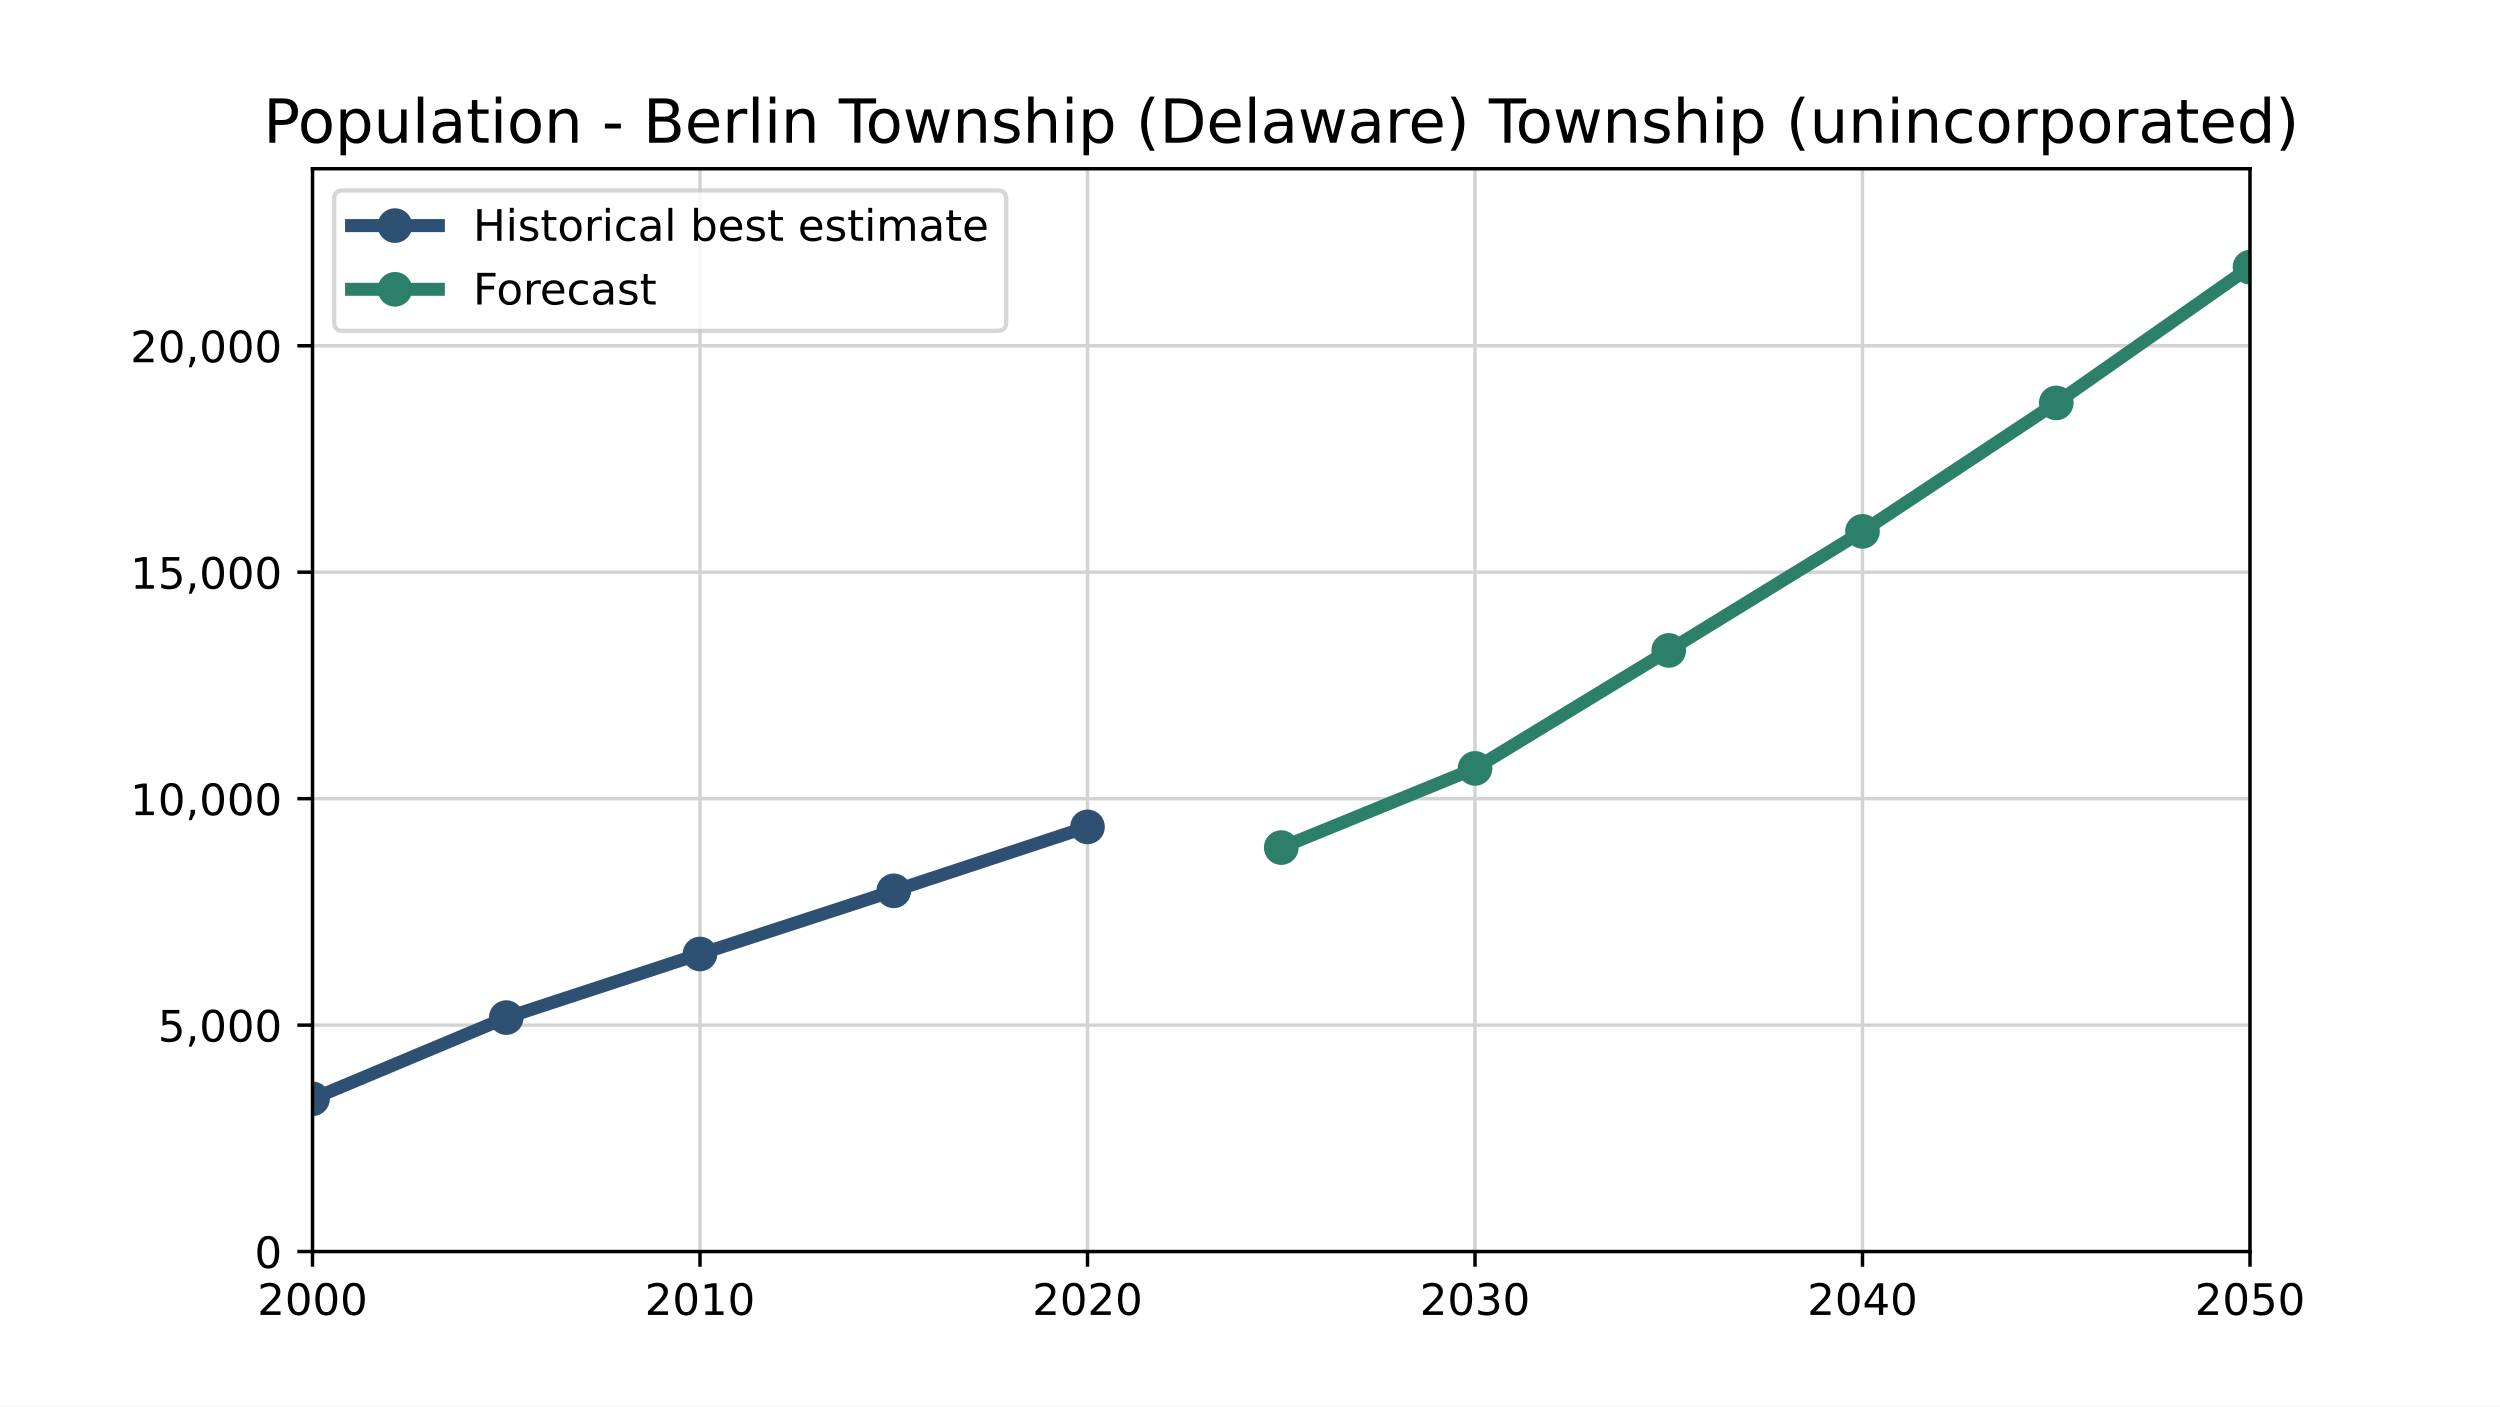
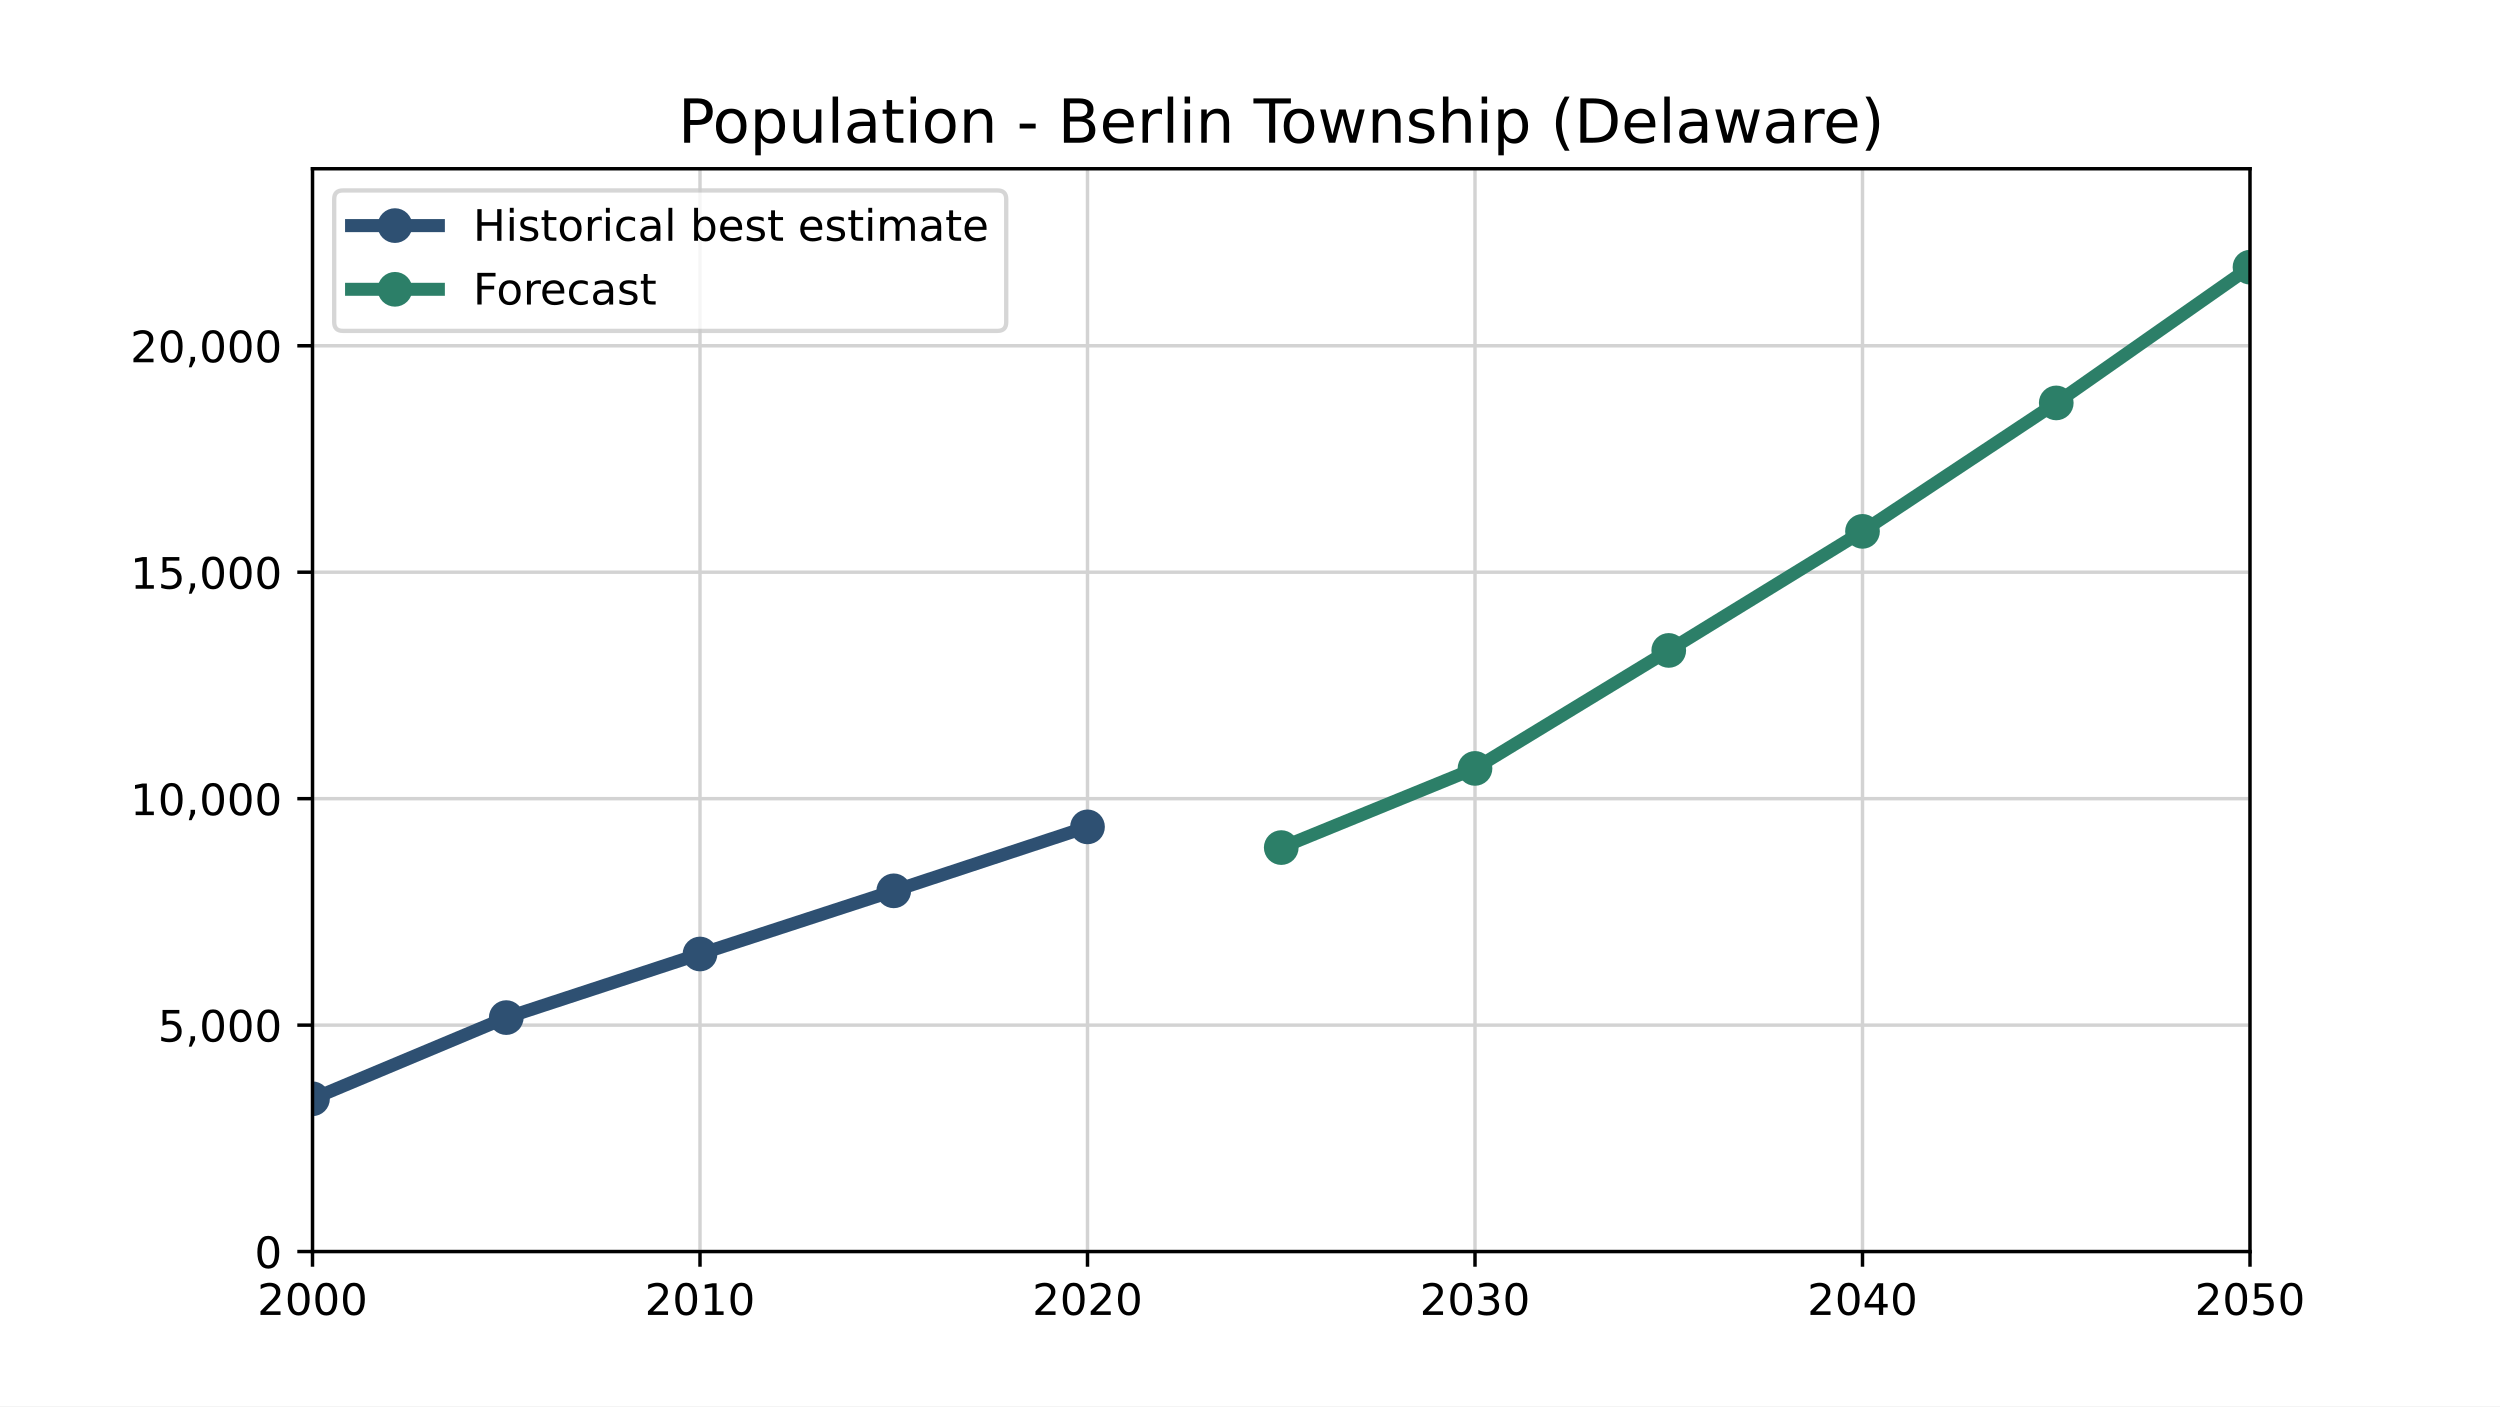
<svg xmlns="http://www.w3.org/2000/svg" xmlns:xlink="http://www.w3.org/1999/xlink" width="576pt" height="324pt" viewBox="0 0 576 324" version="1.1">
  <defs>
    <style type="text/css">*{stroke-linejoin: round; stroke-linecap: butt}</style>
  </defs>
  <g id="figure_1">
    <g id="patch_1">
      <path d="M 0 324  L 576 324  L 576 0  L 0 0  z " style="fill: #ffffff" />
    </g>
    <g id="axes_1">
      <g id="patch_2">
        <path d="M 72 288.36  L 518.4 288.36  L 518.4 38.88  L 72 38.88  z " style="fill: #ffffff" />
      </g>
      <g id="matplotlib.axis_1">
        <g id="xtick_1">
          <g id="line2d_1">
-             <path d="M 72 288.36  L 72 38.88  " clip-path="url(#pc21effa987)" style="fill: none; stroke: #d3d3d3; stroke-width: 0.8; stroke-linecap: square" />
+             <path d="M 72 288.36  L 72 38.88  " clip-path="url(#p7d9455409e)" style="fill: none; stroke: #d3d3d3; stroke-width: 0.8; stroke-linecap: square" />
          </g>
          <g id="line2d_2">
            <defs>
-               <path id="mc82b172890" d="M 0 0  L 0 3.5  " style="stroke: #000000; stroke-width: 0.8" />
+               <path id="m1e756d21d3" d="M 0 0  L 0 3.5  " style="stroke: #000000; stroke-width: 0.8" />
            </defs>
            <g>
-               <use xlink:href="#mc82b172890" x="72" y="288.36" style="stroke: #000000; stroke-width: 0.8" />
+               <use xlink:href="#m1e756d21d3" x="72" y="288.36" style="stroke: #000000; stroke-width: 0.8" />
            </g>
          </g>
          <g id="text_1">
            <g transform="translate(59.275 302.9584) scale(0.1 -0.1)">
              <defs>
                <path id="DejaVuSans-32" d="M 1228 531  L 3431 531  L 3431 0  L 469 0  L 469 531  Q 828 903 1448 1529  Q 2069 2156 2228 2338  Q 2531 2678 2651 2914  Q 2772 3150 2772 3378  Q 2772 3750 2511 3984  Q 2250 4219 1831 4219  Q 1534 4219 1204 4116  Q 875 4013 500 3803  L 500 4441  Q 881 4594 1212 4672  Q 1544 4750 1819 4750  Q 2544 4750 2975 4387  Q 3406 4025 3406 3419  Q 3406 3131 3298 2873  Q 3191 2616 2906 2266  Q 2828 2175 2409 1742  Q 1991 1309 1228 531  z " transform="scale(0.015625)" />
                <path id="DejaVuSans-30" d="M 2034 4250  Q 1547 4250 1301 3770  Q 1056 3291 1056 2328  Q 1056 1369 1301 889  Q 1547 409 2034 409  Q 2525 409 2770 889  Q 3016 1369 3016 2328  Q 3016 3291 2770 3770  Q 2525 4250 2034 4250  z M 2034 4750  Q 2819 4750 3233 4129  Q 3647 3509 3647 2328  Q 3647 1150 3233 529  Q 2819 -91 2034 -91  Q 1250 -91 836 529  Q 422 1150 422 2328  Q 422 3509 836 4129  Q 1250 4750 2034 4750  z " transform="scale(0.015625)" />
              </defs>
              <use xlink:href="#DejaVuSans-32" />
              <use xlink:href="#DejaVuSans-30" transform="translate(63.62305 0)" />
              <use xlink:href="#DejaVuSans-30" transform="translate(127.2461 0)" />
              <use xlink:href="#DejaVuSans-30" transform="translate(190.8691 0)" />
            </g>
          </g>
        </g>
        <g id="xtick_2">
          <g id="line2d_3">
-             <path d="M 161.28 288.36  L 161.28 38.88  " clip-path="url(#pc21effa987)" style="fill: none; stroke: #d3d3d3; stroke-width: 0.8; stroke-linecap: square" />
+             <path d="M 161.28 288.36  L 161.28 38.88  " clip-path="url(#p7d9455409e)" style="fill: none; stroke: #d3d3d3; stroke-width: 0.8; stroke-linecap: square" />
          </g>
          <g id="line2d_4">
            <g>
-               <use xlink:href="#mc82b172890" x="161.28" y="288.36" style="stroke: #000000; stroke-width: 0.8" />
+               <use xlink:href="#m1e756d21d3" x="161.28" y="288.36" style="stroke: #000000; stroke-width: 0.8" />
            </g>
          </g>
          <g id="text_2">
            <g transform="translate(148.555 302.9584) scale(0.1 -0.1)">
              <defs>
                <path id="DejaVuSans-31" d="M 794 531  L 1825 531  L 1825 4091  L 703 3866  L 703 4441  L 1819 4666  L 2450 4666  L 2450 531  L 3481 531  L 3481 0  L 794 0  L 794 531  z " transform="scale(0.015625)" />
              </defs>
              <use xlink:href="#DejaVuSans-32" />
              <use xlink:href="#DejaVuSans-30" transform="translate(63.62305 0)" />
              <use xlink:href="#DejaVuSans-31" transform="translate(127.2461 0)" />
              <use xlink:href="#DejaVuSans-30" transform="translate(190.8691 0)" />
            </g>
          </g>
        </g>
        <g id="xtick_3">
          <g id="line2d_5">
-             <path d="M 250.56 288.36  L 250.56 38.88  " clip-path="url(#pc21effa987)" style="fill: none; stroke: #d3d3d3; stroke-width: 0.8; stroke-linecap: square" />
+             <path d="M 250.56 288.36  L 250.56 38.88  " clip-path="url(#p7d9455409e)" style="fill: none; stroke: #d3d3d3; stroke-width: 0.8; stroke-linecap: square" />
          </g>
          <g id="line2d_6">
            <g>
-               <use xlink:href="#mc82b172890" x="250.56" y="288.36" style="stroke: #000000; stroke-width: 0.8" />
+               <use xlink:href="#m1e756d21d3" x="250.56" y="288.36" style="stroke: #000000; stroke-width: 0.8" />
            </g>
          </g>
          <g id="text_3">
            <g transform="translate(237.835 302.9584) scale(0.1 -0.1)">
              <use xlink:href="#DejaVuSans-32" />
              <use xlink:href="#DejaVuSans-30" transform="translate(63.62305 0)" />
              <use xlink:href="#DejaVuSans-32" transform="translate(127.2461 0)" />
              <use xlink:href="#DejaVuSans-30" transform="translate(190.8691 0)" />
            </g>
          </g>
        </g>
        <g id="xtick_4">
          <g id="line2d_7">
-             <path d="M 339.84 288.36  L 339.84 38.88  " clip-path="url(#pc21effa987)" style="fill: none; stroke: #d3d3d3; stroke-width: 0.8; stroke-linecap: square" />
+             <path d="M 339.84 288.36  L 339.84 38.88  " clip-path="url(#p7d9455409e)" style="fill: none; stroke: #d3d3d3; stroke-width: 0.8; stroke-linecap: square" />
          </g>
          <g id="line2d_8">
            <g>
-               <use xlink:href="#mc82b172890" x="339.84" y="288.36" style="stroke: #000000; stroke-width: 0.8" />
+               <use xlink:href="#m1e756d21d3" x="339.84" y="288.36" style="stroke: #000000; stroke-width: 0.8" />
            </g>
          </g>
          <g id="text_4">
            <g transform="translate(327.115 302.9584) scale(0.1 -0.1)">
              <defs>
                <path id="DejaVuSans-33" d="M 2597 2516  Q 3050 2419 3304 2112  Q 3559 1806 3559 1356  Q 3559 666 3084 287  Q 2609 -91 1734 -91  Q 1441 -91 1130 -33  Q 819 25 488 141  L 488 750  Q 750 597 1062 519  Q 1375 441 1716 441  Q 2309 441 2620 675  Q 2931 909 2931 1356  Q 2931 1769 2642 2001  Q 2353 2234 1838 2234  L 1294 2234  L 1294 2753  L 1863 2753  Q 2328 2753 2575 2939  Q 2822 3125 2822 3475  Q 2822 3834 2567 4026  Q 2313 4219 1838 4219  Q 1578 4219 1281 4162  Q 984 4106 628 3988  L 628 4550  Q 988 4650 1302 4700  Q 1616 4750 1894 4750  Q 2613 4750 3031 4423  Q 3450 4097 3450 3541  Q 3450 3153 3228 2886  Q 3006 2619 2597 2516  z " transform="scale(0.015625)" />
              </defs>
              <use xlink:href="#DejaVuSans-32" />
              <use xlink:href="#DejaVuSans-30" transform="translate(63.62305 0)" />
              <use xlink:href="#DejaVuSans-33" transform="translate(127.2461 0)" />
              <use xlink:href="#DejaVuSans-30" transform="translate(190.8691 0)" />
            </g>
          </g>
        </g>
        <g id="xtick_5">
          <g id="line2d_9">
-             <path d="M 429.12 288.36  L 429.12 38.88  " clip-path="url(#pc21effa987)" style="fill: none; stroke: #d3d3d3; stroke-width: 0.8; stroke-linecap: square" />
+             <path d="M 429.12 288.36  L 429.12 38.88  " clip-path="url(#p7d9455409e)" style="fill: none; stroke: #d3d3d3; stroke-width: 0.8; stroke-linecap: square" />
          </g>
          <g id="line2d_10">
            <g>
-               <use xlink:href="#mc82b172890" x="429.12" y="288.36" style="stroke: #000000; stroke-width: 0.8" />
+               <use xlink:href="#m1e756d21d3" x="429.12" y="288.36" style="stroke: #000000; stroke-width: 0.8" />
            </g>
          </g>
          <g id="text_5">
            <g transform="translate(416.395 302.9584) scale(0.1 -0.1)">
              <defs>
                <path id="DejaVuSans-34" d="M 2419 4116  L 825 1625  L 2419 1625  L 2419 4116  z M 2253 4666  L 3047 4666  L 3047 1625  L 3713 1625  L 3713 1100  L 3047 1100  L 3047 0  L 2419 0  L 2419 1100  L 313 1100  L 313 1709  L 2253 4666  z " transform="scale(0.015625)" />
              </defs>
              <use xlink:href="#DejaVuSans-32" />
              <use xlink:href="#DejaVuSans-30" transform="translate(63.62305 0)" />
              <use xlink:href="#DejaVuSans-34" transform="translate(127.2461 0)" />
              <use xlink:href="#DejaVuSans-30" transform="translate(190.8691 0)" />
            </g>
          </g>
        </g>
        <g id="xtick_6">
          <g id="line2d_11">
-             <path d="M 518.4 288.36  L 518.4 38.88  " clip-path="url(#pc21effa987)" style="fill: none; stroke: #d3d3d3; stroke-width: 0.8; stroke-linecap: square" />
+             <path d="M 518.4 288.36  L 518.4 38.88  " clip-path="url(#p7d9455409e)" style="fill: none; stroke: #d3d3d3; stroke-width: 0.8; stroke-linecap: square" />
          </g>
          <g id="line2d_12">
            <g>
-               <use xlink:href="#mc82b172890" x="518.4" y="288.36" style="stroke: #000000; stroke-width: 0.8" />
+               <use xlink:href="#m1e756d21d3" x="518.4" y="288.36" style="stroke: #000000; stroke-width: 0.8" />
            </g>
          </g>
          <g id="text_6">
            <g transform="translate(505.675 302.9584) scale(0.1 -0.1)">
              <defs>
                <path id="DejaVuSans-35" d="M 691 4666  L 3169 4666  L 3169 4134  L 1269 4134  L 1269 2991  Q 1406 3038 1543 3061  Q 1681 3084 1819 3084  Q 2600 3084 3056 2656  Q 3513 2228 3513 1497  Q 3513 744 3044 326  Q 2575 -91 1722 -91  Q 1428 -91 1123 -41  Q 819 9 494 109  L 494 744  Q 775 591 1075 516  Q 1375 441 1709 441  Q 2250 441 2565 725  Q 2881 1009 2881 1497  Q 2881 1984 2565 2268  Q 2250 2553 1709 2553  Q 1456 2553 1204 2497  Q 953 2441 691 2322  L 691 4666  z " transform="scale(0.015625)" />
              </defs>
              <use xlink:href="#DejaVuSans-32" />
              <use xlink:href="#DejaVuSans-30" transform="translate(63.62305 0)" />
              <use xlink:href="#DejaVuSans-35" transform="translate(127.2461 0)" />
              <use xlink:href="#DejaVuSans-30" transform="translate(190.8691 0)" />
            </g>
          </g>
        </g>
      </g>
      <g id="matplotlib.axis_2">
        <g id="ytick_1">
          <g id="line2d_13">
-             <path d="M 72 288.36  L 518.4 288.36  " clip-path="url(#pc21effa987)" style="fill: none; stroke: #d3d3d3; stroke-width: 0.8; stroke-linecap: square" />
+             <path d="M 72 288.36  L 518.4 288.36  " clip-path="url(#p7d9455409e)" style="fill: none; stroke: #d3d3d3; stroke-width: 0.8; stroke-linecap: square" />
          </g>
          <g id="line2d_14">
            <defs>
-               <path id="mbab59bce22" d="M 0 0  L -3.5 0  " style="stroke: #000000; stroke-width: 0.8" />
+               <path id="m036970ffda" d="M 0 0  L -3.5 0  " style="stroke: #000000; stroke-width: 0.8" />
            </defs>
            <g>
-               <use xlink:href="#mbab59bce22" x="72" y="288.36" style="stroke: #000000; stroke-width: 0.8" />
+               <use xlink:href="#m036970ffda" x="72" y="288.36" style="stroke: #000000; stroke-width: 0.8" />
            </g>
          </g>
          <g id="text_7">
            <g transform="translate(58.6375 292.1592) scale(0.1 -0.1)">
              <use xlink:href="#DejaVuSans-30" />
            </g>
          </g>
        </g>
        <g id="ytick_2">
          <g id="line2d_15">
-             <path d="M 72 236.186  L 518.4 236.186  " clip-path="url(#pc21effa987)" style="fill: none; stroke: #d3d3d3; stroke-width: 0.8; stroke-linecap: square" />
+             <path d="M 72 236.186  L 518.4 236.186  " clip-path="url(#p7d9455409e)" style="fill: none; stroke: #d3d3d3; stroke-width: 0.8; stroke-linecap: square" />
          </g>
          <g id="line2d_16">
            <g>
-               <use xlink:href="#mbab59bce22" x="72" y="236.186" style="stroke: #000000; stroke-width: 0.8" />
+               <use xlink:href="#m036970ffda" x="72" y="236.186" style="stroke: #000000; stroke-width: 0.8" />
            </g>
          </g>
          <g id="text_8">
            <g transform="translate(36.37188 239.9853) scale(0.1 -0.1)">
              <defs>
                <path id="DejaVuSans-2c" d="M 750 794  L 1409 794  L 1409 256  L 897 -744  L 494 -744  L 750 256  L 750 794  z " transform="scale(0.015625)" />
              </defs>
              <use xlink:href="#DejaVuSans-35" />
              <use xlink:href="#DejaVuSans-2c" transform="translate(63.62305 0)" />
              <use xlink:href="#DejaVuSans-30" transform="translate(95.41016 0)" />
              <use xlink:href="#DejaVuSans-30" transform="translate(159.0332 0)" />
              <use xlink:href="#DejaVuSans-30" transform="translate(222.6562 0)" />
            </g>
          </g>
        </g>
        <g id="ytick_3">
          <g id="line2d_17">
-             <path d="M 72 184.012  L 518.4 184.012  " clip-path="url(#pc21effa987)" style="fill: none; stroke: #d3d3d3; stroke-width: 0.8; stroke-linecap: square" />
+             <path d="M 72 184.012  L 518.4 184.012  " clip-path="url(#p7d9455409e)" style="fill: none; stroke: #d3d3d3; stroke-width: 0.8; stroke-linecap: square" />
          </g>
          <g id="line2d_18">
            <g>
-               <use xlink:href="#mbab59bce22" x="72" y="184.012" style="stroke: #000000; stroke-width: 0.8" />
+               <use xlink:href="#m036970ffda" x="72" y="184.012" style="stroke: #000000; stroke-width: 0.8" />
            </g>
          </g>
          <g id="text_9">
            <g transform="translate(30.00937 187.8114) scale(0.1 -0.1)">
              <use xlink:href="#DejaVuSans-31" />
              <use xlink:href="#DejaVuSans-30" transform="translate(63.62305 0)" />
              <use xlink:href="#DejaVuSans-2c" transform="translate(127.2461 0)" />
              <use xlink:href="#DejaVuSans-30" transform="translate(159.0332 0)" />
              <use xlink:href="#DejaVuSans-30" transform="translate(222.6562 0)" />
              <use xlink:href="#DejaVuSans-30" transform="translate(286.2793 0)" />
            </g>
          </g>
        </g>
        <g id="ytick_4">
          <g id="line2d_19">
-             <path d="M 72 131.838  L 518.4 131.838  " clip-path="url(#pc21effa987)" style="fill: none; stroke: #d3d3d3; stroke-width: 0.8; stroke-linecap: square" />
+             <path d="M 72 131.838  L 518.4 131.838  " clip-path="url(#p7d9455409e)" style="fill: none; stroke: #d3d3d3; stroke-width: 0.8; stroke-linecap: square" />
          </g>
          <g id="line2d_20">
            <g>
-               <use xlink:href="#mbab59bce22" x="72" y="131.838" style="stroke: #000000; stroke-width: 0.8" />
+               <use xlink:href="#m036970ffda" x="72" y="131.838" style="stroke: #000000; stroke-width: 0.8" />
            </g>
          </g>
          <g id="text_10">
            <g transform="translate(30.00937 135.6375) scale(0.1 -0.1)">
              <use xlink:href="#DejaVuSans-31" />
              <use xlink:href="#DejaVuSans-35" transform="translate(63.62305 0)" />
              <use xlink:href="#DejaVuSans-2c" transform="translate(127.2461 0)" />
              <use xlink:href="#DejaVuSans-30" transform="translate(159.0332 0)" />
              <use xlink:href="#DejaVuSans-30" transform="translate(222.6562 0)" />
              <use xlink:href="#DejaVuSans-30" transform="translate(286.2793 0)" />
            </g>
          </g>
        </g>
        <g id="ytick_5">
          <g id="line2d_21">
-             <path d="M 72 79.664  L 518.4 79.664  " clip-path="url(#pc21effa987)" style="fill: none; stroke: #d3d3d3; stroke-width: 0.8; stroke-linecap: square" />
+             <path d="M 72 79.664  L 518.4 79.664  " clip-path="url(#p7d9455409e)" style="fill: none; stroke: #d3d3d3; stroke-width: 0.8; stroke-linecap: square" />
          </g>
          <g id="line2d_22">
            <g>
-               <use xlink:href="#mbab59bce22" x="72" y="79.664" style="stroke: #000000; stroke-width: 0.8" />
+               <use xlink:href="#m036970ffda" x="72" y="79.664" style="stroke: #000000; stroke-width: 0.8" />
            </g>
          </g>
          <g id="text_11">
            <g transform="translate(30.00937 83.46357) scale(0.1 -0.1)">
              <use xlink:href="#DejaVuSans-32" />
              <use xlink:href="#DejaVuSans-30" transform="translate(63.62305 0)" />
              <use xlink:href="#DejaVuSans-2c" transform="translate(127.2461 0)" />
              <use xlink:href="#DejaVuSans-30" transform="translate(159.0332 0)" />
              <use xlink:href="#DejaVuSans-30" transform="translate(222.6562 0)" />
              <use xlink:href="#DejaVuSans-30" transform="translate(286.2793 0)" />
            </g>
          </g>
        </g>
      </g>
      <g id="line2d_23">
-         <path d="M 72 253.163  L 116.64 234.454  L 161.28 219.803  L 205.92 205.247  L 250.56 190.513  " clip-path="url(#pc21effa987)" style="fill: none; stroke: #2e5072; stroke-width: 3; stroke-linecap: square" />
+         <path d="M 72 253.163  L 116.64 234.454  L 161.28 219.803  L 205.92 205.247  L 250.56 190.513  " clip-path="url(#p7d9455409e)" style="fill: none; stroke: #2e5072; stroke-width: 3; stroke-linecap: square" />
        <defs>
-           <path id="md59adbe63a" d="M 0 3.5  C 0.928 3.5 1.819 3.131 2.475 2.475  C 3.131 1.819 3.5 0.928 3.5 0  C 3.5 -0.928 3.131 -1.819 2.475 -2.475  C 1.819 -3.131 0.928 -3.5 0 -3.5  C -0.928 -3.5 -1.819 -3.131 -2.475 -2.475  C -3.131 -1.819 -3.5 -0.928 -3.5 0  C -3.5 0.928 -3.131 1.819 -2.475 2.475  C -1.819 3.131 -0.928 3.5 0 3.5  z " style="stroke: #2e5072" />
+           <path id="m4f844ebad9" d="M 0 3.5  C 0.928 3.5 1.819 3.131 2.475 2.475  C 3.131 1.819 3.5 0.928 3.5 0  C 3.5 -0.928 3.131 -1.819 2.475 -2.475  C 1.819 -3.131 0.928 -3.5 0 -3.5  C -0.928 -3.5 -1.819 -3.131 -2.475 -2.475  C -3.131 -1.819 -3.5 -0.928 -3.5 0  C -3.5 0.928 -3.131 1.819 -2.475 2.475  C -1.819 3.131 -0.928 3.5 0 3.5  z " style="stroke: #2e5072" />
        </defs>
-         <g clip-path="url(#pc21effa987)">
-           <use xlink:href="#md59adbe63a" x="72" y="253.163" style="fill: #2e5072; stroke: #2e5072" />
-           <use xlink:href="#md59adbe63a" x="116.64" y="234.454" style="fill: #2e5072; stroke: #2e5072" />
-           <use xlink:href="#md59adbe63a" x="161.28" y="219.803" style="fill: #2e5072; stroke: #2e5072" />
-           <use xlink:href="#md59adbe63a" x="205.92" y="205.247" style="fill: #2e5072; stroke: #2e5072" />
-           <use xlink:href="#md59adbe63a" x="250.56" y="190.513" style="fill: #2e5072; stroke: #2e5072" />
+         <g clip-path="url(#p7d9455409e)">
+           <use xlink:href="#m4f844ebad9" x="72" y="253.163" style="fill: #2e5072; stroke: #2e5072" />
+           <use xlink:href="#m4f844ebad9" x="116.64" y="234.454" style="fill: #2e5072; stroke: #2e5072" />
+           <use xlink:href="#m4f844ebad9" x="161.28" y="219.803" style="fill: #2e5072; stroke: #2e5072" />
+           <use xlink:href="#m4f844ebad9" x="205.92" y="205.247" style="fill: #2e5072; stroke: #2e5072" />
+           <use xlink:href="#m4f844ebad9" x="250.56" y="190.513" style="fill: #2e5072; stroke: #2e5072" />
        </g>
      </g>
      <g id="line2d_24">
-         <path d="M 295.2 195.282  L 339.84 177.042  L 384.48 149.859  L 429.12 122.426  L 473.76 92.833  L 518.4 61.56  " clip-path="url(#pc21effa987)" style="fill: none; stroke: #2c7f68; stroke-width: 3; stroke-linecap: square" />
+         <path d="M 295.2 195.282  L 339.84 177.042  L 384.48 149.859  L 429.12 122.426  L 473.76 92.833  L 518.4 61.56  " clip-path="url(#p7d9455409e)" style="fill: none; stroke: #2c7f68; stroke-width: 3; stroke-linecap: square" />
        <defs>
-           <path id="m748dbec71f" d="M 0 3.5  C 0.928 3.5 1.819 3.131 2.475 2.475  C 3.131 1.819 3.5 0.928 3.5 0  C 3.5 -0.928 3.131 -1.819 2.475 -2.475  C 1.819 -3.131 0.928 -3.5 0 -3.5  C -0.928 -3.5 -1.819 -3.131 -2.475 -2.475  C -3.131 -1.819 -3.5 -0.928 -3.5 0  C -3.5 0.928 -3.131 1.819 -2.475 2.475  C -1.819 3.131 -0.928 3.5 0 3.5  z " style="stroke: #2c7f68" />
+           <path id="md34c6a5af7" d="M 0 3.5  C 0.928 3.5 1.819 3.131 2.475 2.475  C 3.131 1.819 3.5 0.928 3.5 0  C 3.5 -0.928 3.131 -1.819 2.475 -2.475  C 1.819 -3.131 0.928 -3.5 0 -3.5  C -0.928 -3.5 -1.819 -3.131 -2.475 -2.475  C -3.131 -1.819 -3.5 -0.928 -3.5 0  C -3.5 0.928 -3.131 1.819 -2.475 2.475  C -1.819 3.131 -0.928 3.5 0 3.5  z " style="stroke: #2c7f68" />
        </defs>
-         <g clip-path="url(#pc21effa987)">
-           <use xlink:href="#m748dbec71f" x="295.2" y="195.282" style="fill: #2c7f68; stroke: #2c7f68" />
-           <use xlink:href="#m748dbec71f" x="339.84" y="177.042" style="fill: #2c7f68; stroke: #2c7f68" />
-           <use xlink:href="#m748dbec71f" x="384.48" y="149.859" style="fill: #2c7f68; stroke: #2c7f68" />
-           <use xlink:href="#m748dbec71f" x="429.12" y="122.426" style="fill: #2c7f68; stroke: #2c7f68" />
-           <use xlink:href="#m748dbec71f" x="473.76" y="92.833" style="fill: #2c7f68; stroke: #2c7f68" />
-           <use xlink:href="#m748dbec71f" x="518.4" y="61.56" style="fill: #2c7f68; stroke: #2c7f68" />
+         <g clip-path="url(#p7d9455409e)">
+           <use xlink:href="#md34c6a5af7" x="295.2" y="195.282" style="fill: #2c7f68; stroke: #2c7f68" />
+           <use xlink:href="#md34c6a5af7" x="339.84" y="177.042" style="fill: #2c7f68; stroke: #2c7f68" />
+           <use xlink:href="#md34c6a5af7" x="384.48" y="149.859" style="fill: #2c7f68; stroke: #2c7f68" />
+           <use xlink:href="#md34c6a5af7" x="429.12" y="122.426" style="fill: #2c7f68; stroke: #2c7f68" />
+           <use xlink:href="#md34c6a5af7" x="473.76" y="92.833" style="fill: #2c7f68; stroke: #2c7f68" />
+           <use xlink:href="#md34c6a5af7" x="518.4" y="61.56" style="fill: #2c7f68; stroke: #2c7f68" />
        </g>
      </g>
      <g id="patch_3">
        <path d="M 72 288.36  L 72 38.88  " style="fill: none; stroke: #000000; stroke-width: 0.8; stroke-linejoin: miter; stroke-linecap: square" />
      </g>
      <g id="patch_4">
        <path d="M 518.4 288.36  L 518.4 38.88  " style="fill: none; stroke: #000000; stroke-width: 0.8; stroke-linejoin: miter; stroke-linecap: square" />
      </g>
      <g id="patch_5">
        <path d="M 72 288.36  L 518.4 288.36  " style="fill: none; stroke: #000000; stroke-width: 0.8; stroke-linejoin: miter; stroke-linecap: square" />
      </g>
      <g id="patch_6">
        <path d="M 72 38.88  L 518.4 38.88  " style="fill: none; stroke: #000000; stroke-width: 0.8; stroke-linejoin: miter; stroke-linecap: square" />
      </g>
      <g id="text_12">
-         <g transform="translate(60.68797 32.88) scale(0.14 -0.14)">
+         <g transform="translate(156.2533 32.88) scale(0.14 -0.14)">
          <defs>
            <path id="DejaVuSans-50" d="M 1259 4147  L 1259 2394  L 2053 2394  Q 2494 2394 2734 2622  Q 2975 2850 2975 3272  Q 2975 3691 2734 3919  Q 2494 4147 2053 4147  L 1259 4147  z M 628 4666  L 2053 4666  Q 2838 4666 3239 4311  Q 3641 3956 3641 3272  Q 3641 2581 3239 2228  Q 2838 1875 2053 1875  L 1259 1875  L 1259 0  L 628 0  L 628 4666  z " transform="scale(0.015625)" />
            <path id="DejaVuSans-6f" d="M 1959 3097  Q 1497 3097 1228 2736  Q 959 2375 959 1747  Q 959 1119 1226 758  Q 1494 397 1959 397  Q 2419 397 2687 759  Q 2956 1122 2956 1747  Q 2956 2369 2687 2733  Q 2419 3097 1959 3097  z M 1959 3584  Q 2709 3584 3137 3096  Q 3566 2609 3566 1747  Q 3566 888 3137 398  Q 2709 -91 1959 -91  Q 1206 -91 779 398  Q 353 888 353 1747  Q 353 2609 779 3096  Q 1206 3584 1959 3584  z " transform="scale(0.015625)" />
            <path id="DejaVuSans-70" d="M 1159 525  L 1159 -1331  L 581 -1331  L 581 3500  L 1159 3500  L 1159 2969  Q 1341 3281 1617 3432  Q 1894 3584 2278 3584  Q 2916 3584 3314 3078  Q 3713 2572 3713 1747  Q 3713 922 3314 415  Q 2916 -91 2278 -91  Q 1894 -91 1617 61  Q 1341 213 1159 525  z M 3116 1747  Q 3116 2381 2855 2742  Q 2594 3103 2138 3103  Q 1681 3103 1420 2742  Q 1159 2381 1159 1747  Q 1159 1113 1420 752  Q 1681 391 2138 391  Q 2594 391 2855 752  Q 3116 1113 3116 1747  z " transform="scale(0.015625)" />
            <path id="DejaVuSans-75" d="M 544 1381  L 544 3500  L 1119 3500  L 1119 1403  Q 1119 906 1312 657  Q 1506 409 1894 409  Q 2359 409 2629 706  Q 2900 1003 2900 1516  L 2900 3500  L 3475 3500  L 3475 0  L 2900 0  L 2900 538  Q 2691 219 2414 64  Q 2138 -91 1772 -91  Q 1169 -91 856 284  Q 544 659 544 1381  z M 1991 3584  L 1991 3584  z " transform="scale(0.015625)" />
            <path id="DejaVuSans-6c" d="M 603 4863  L 1178 4863  L 1178 0  L 603 0  L 603 4863  z " transform="scale(0.015625)" />
            <path id="DejaVuSans-61" d="M 2194 1759  Q 1497 1759 1228 1600  Q 959 1441 959 1056  Q 959 750 1161 570  Q 1363 391 1709 391  Q 2188 391 2477 730  Q 2766 1069 2766 1631  L 2766 1759  L 2194 1759  z M 3341 1997  L 3341 0  L 2766 0  L 2766 531  Q 2569 213 2275 61  Q 1981 -91 1556 -91  Q 1019 -91 701 211  Q 384 513 384 1019  Q 384 1609 779 1909  Q 1175 2209 1959 2209  L 2766 2209  L 2766 2266  Q 2766 2663 2505 2880  Q 2244 3097 1772 3097  Q 1472 3097 1187 3025  Q 903 2953 641 2809  L 641 3341  Q 956 3463 1253 3523  Q 1550 3584 1831 3584  Q 2591 3584 2966 3190  Q 3341 2797 3341 1997  z " transform="scale(0.015625)" />
            <path id="DejaVuSans-74" d="M 1172 4494  L 1172 3500  L 2356 3500  L 2356 3053  L 1172 3053  L 1172 1153  Q 1172 725 1289 603  Q 1406 481 1766 481  L 2356 481  L 2356 0  L 1766 0  Q 1100 0 847 248  Q 594 497 594 1153  L 594 3053  L 172 3053  L 172 3500  L 594 3500  L 594 4494  L 1172 4494  z " transform="scale(0.015625)" />
            <path id="DejaVuSans-69" d="M 603 3500  L 1178 3500  L 1178 0  L 603 0  L 603 3500  z M 603 4863  L 1178 4863  L 1178 4134  L 603 4134  L 603 4863  z " transform="scale(0.015625)" />
            <path id="DejaVuSans-6e" d="M 3513 2113  L 3513 0  L 2938 0  L 2938 2094  Q 2938 2591 2744 2837  Q 2550 3084 2163 3084  Q 1697 3084 1428 2787  Q 1159 2491 1159 1978  L 1159 0  L 581 0  L 581 3500  L 1159 3500  L 1159 2956  Q 1366 3272 1645 3428  Q 1925 3584 2291 3584  Q 2894 3584 3203 3211  Q 3513 2838 3513 2113  z " transform="scale(0.015625)" />
            <path id="DejaVuSans-20" transform="scale(0.015625)" />
            <path id="DejaVuSans-2d" d="M 313 2009  L 1997 2009  L 1997 1497  L 313 1497  L 313 2009  z " transform="scale(0.015625)" />
            <path id="DejaVuSans-42" d="M 1259 2228  L 1259 519  L 2272 519  Q 2781 519 3026 730  Q 3272 941 3272 1375  Q 3272 1813 3026 2020  Q 2781 2228 2272 2228  L 1259 2228  z M 1259 4147  L 1259 2741  L 2194 2741  Q 2656 2741 2882 2914  Q 3109 3088 3109 3444  Q 3109 3797 2882 3972  Q 2656 4147 2194 4147  L 1259 4147  z M 628 4666  L 2241 4666  Q 2963 4666 3353 4366  Q 3744 4066 3744 3513  Q 3744 3084 3544 2831  Q 3344 2578 2956 2516  Q 3422 2416 3680 2098  Q 3938 1781 3938 1306  Q 3938 681 3513 340  Q 3088 0 2303 0  L 628 0  L 628 4666  z " transform="scale(0.015625)" />
            <path id="DejaVuSans-65" d="M 3597 1894  L 3597 1613  L 953 1613  Q 991 1019 1311 708  Q 1631 397 2203 397  Q 2534 397 2845 478  Q 3156 559 3463 722  L 3463 178  Q 3153 47 2828 -22  Q 2503 -91 2169 -91  Q 1331 -91 842 396  Q 353 884 353 1716  Q 353 2575 817 3079  Q 1281 3584 2069 3584  Q 2775 3584 3186 3129  Q 3597 2675 3597 1894  z M 3022 2063  Q 3016 2534 2758 2815  Q 2500 3097 2075 3097  Q 1594 3097 1305 2825  Q 1016 2553 972 2059  L 3022 2063  z " transform="scale(0.015625)" />
            <path id="DejaVuSans-72" d="M 2631 2963  Q 2534 3019 2420 3045  Q 2306 3072 2169 3072  Q 1681 3072 1420 2755  Q 1159 2438 1159 1844  L 1159 0  L 581 0  L 581 3500  L 1159 3500  L 1159 2956  Q 1341 3275 1631 3429  Q 1922 3584 2338 3584  Q 2397 3584 2469 3576  Q 2541 3569 2628 3553  L 2631 2963  z " transform="scale(0.015625)" />
            <path id="DejaVuSans-54" d="M -19 4666  L 3928 4666  L 3928 4134  L 2272 4134  L 2272 0  L 1638 0  L 1638 4134  L -19 4134  L -19 4666  z " transform="scale(0.015625)" />
            <path id="DejaVuSans-77" d="M 269 3500  L 844 3500  L 1563 769  L 2278 3500  L 2956 3500  L 3675 769  L 4391 3500  L 4966 3500  L 4050 0  L 3372 0  L 2619 2869  L 1863 0  L 1184 0  L 269 3500  z " transform="scale(0.015625)" />
            <path id="DejaVuSans-73" d="M 2834 3397  L 2834 2853  Q 2591 2978 2328 3040  Q 2066 3103 1784 3103  Q 1356 3103 1142 2972  Q 928 2841 928 2578  Q 928 2378 1081 2264  Q 1234 2150 1697 2047  L 1894 2003  Q 2506 1872 2764 1633  Q 3022 1394 3022 966  Q 3022 478 2636 193  Q 2250 -91 1575 -91  Q 1294 -91 989 -36  Q 684 19 347 128  L 347 722  Q 666 556 975 473  Q 1284 391 1588 391  Q 1994 391 2212 530  Q 2431 669 2431 922  Q 2431 1156 2273 1281  Q 2116 1406 1581 1522  L 1381 1569  Q 847 1681 609 1914  Q 372 2147 372 2553  Q 372 3047 722 3315  Q 1072 3584 1716 3584  Q 2034 3584 2315 3537  Q 2597 3491 2834 3397  z " transform="scale(0.015625)" />
            <path id="DejaVuSans-68" d="M 3513 2113  L 3513 0  L 2938 0  L 2938 2094  Q 2938 2591 2744 2837  Q 2550 3084 2163 3084  Q 1697 3084 1428 2787  Q 1159 2491 1159 1978  L 1159 0  L 581 0  L 581 4863  L 1159 4863  L 1159 2956  Q 1366 3272 1645 3428  Q 1925 3584 2291 3584  Q 2894 3584 3203 3211  Q 3513 2838 3513 2113  z " transform="scale(0.015625)" />
            <path id="DejaVuSans-28" d="M 1984 4856  Q 1566 4138 1362 3434  Q 1159 2731 1159 2009  Q 1159 1288 1364 580  Q 1569 -128 1984 -844  L 1484 -844  Q 1016 -109 783 600  Q 550 1309 550 2009  Q 550 2706 781 3412  Q 1013 4119 1484 4856  L 1984 4856  z " transform="scale(0.015625)" />
            <path id="DejaVuSans-44" d="M 1259 4147  L 1259 519  L 2022 519  Q 2988 519 3436 956  Q 3884 1394 3884 2338  Q 3884 3275 3436 3711  Q 2988 4147 2022 4147  L 1259 4147  z M 628 4666  L 1925 4666  Q 3281 4666 3915 4102  Q 4550 3538 4550 2338  Q 4550 1131 3912 565  Q 3275 0 1925 0  L 628 0  L 628 4666  z " transform="scale(0.015625)" />
            <path id="DejaVuSans-29" d="M 513 4856  L 1013 4856  Q 1481 4119 1714 3412  Q 1947 2706 1947 2009  Q 1947 1309 1714 600  Q 1481 -109 1013 -844  L 513 -844  Q 928 -128 1133 580  Q 1338 1288 1338 2009  Q 1338 2731 1133 3434  Q 928 4138 513 4856  z " transform="scale(0.015625)" />
-             <path id="DejaVuSans-63" d="M 3122 3366  L 3122 2828  Q 2878 2963 2633 3030  Q 2388 3097 2138 3097  Q 1578 3097 1268 2742  Q 959 2388 959 1747  Q 959 1106 1268 751  Q 1578 397 2138 397  Q 2388 397 2633 464  Q 2878 531 3122 666  L 3122 134  Q 2881 22 2623 -34  Q 2366 -91 2075 -91  Q 1284 -91 818 406  Q 353 903 353 1747  Q 353 2603 823 3093  Q 1294 3584 2113 3584  Q 2378 3584 2631 3529  Q 2884 3475 3122 3366  z " transform="scale(0.015625)" />
-             <path id="DejaVuSans-64" d="M 2906 2969  L 2906 4863  L 3481 4863  L 3481 0  L 2906 0  L 2906 525  Q 2725 213 2448 61  Q 2172 -91 1784 -91  Q 1150 -91 751 415  Q 353 922 353 1747  Q 353 2572 751 3078  Q 1150 3584 1784 3584  Q 2172 3584 2448 3432  Q 2725 3281 2906 2969  z M 947 1747  Q 947 1113 1208 752  Q 1469 391 1925 391  Q 2381 391 2643 752  Q 2906 1113 2906 1747  Q 2906 2381 2643 2742  Q 2381 3103 1925 3103  Q 1469 3103 1208 2742  Q 947 2381 947 1747  z " transform="scale(0.015625)" />
          </defs>
          <use xlink:href="#DejaVuSans-50" />
          <use xlink:href="#DejaVuSans-6f" transform="translate(56.67773 0)" />
          <use xlink:href="#DejaVuSans-70" transform="translate(117.8594 0)" />
          <use xlink:href="#DejaVuSans-75" transform="translate(181.3359 0)" />
          <use xlink:href="#DejaVuSans-6c" transform="translate(244.7148 0)" />
          <use xlink:href="#DejaVuSans-61" transform="translate(272.498 0)" />
          <use xlink:href="#DejaVuSans-74" transform="translate(333.7773 0)" />
          <use xlink:href="#DejaVuSans-69" transform="translate(372.9863 0)" />
          <use xlink:href="#DejaVuSans-6f" transform="translate(400.7695 0)" />
          <use xlink:href="#DejaVuSans-6e" transform="translate(461.9512 0)" />
          <use xlink:href="#DejaVuSans-20" transform="translate(525.3301 0)" />
          <use xlink:href="#DejaVuSans-2d" transform="translate(557.1172 0)" />
          <use xlink:href="#DejaVuSans-20" transform="translate(593.2012 0)" />
          <use xlink:href="#DejaVuSans-42" transform="translate(624.9883 0)" />
          <use xlink:href="#DejaVuSans-65" transform="translate(693.5918 0)" />
          <use xlink:href="#DejaVuSans-72" transform="translate(755.1152 0)" />
          <use xlink:href="#DejaVuSans-6c" transform="translate(796.2285 0)" />
          <use xlink:href="#DejaVuSans-69" transform="translate(824.0117 0)" />
          <use xlink:href="#DejaVuSans-6e" transform="translate(851.7949 0)" />
          <use xlink:href="#DejaVuSans-20" transform="translate(915.1738 0)" />
          <use xlink:href="#DejaVuSans-54" transform="translate(946.9609 0)" />
          <use xlink:href="#DejaVuSans-6f" transform="translate(991.0449 0)" />
          <use xlink:href="#DejaVuSans-77" transform="translate(1052.227 0)" />
          <use xlink:href="#DejaVuSans-6e" transform="translate(1134.014 0)" />
          <use xlink:href="#DejaVuSans-73" transform="translate(1197.393 0)" />
          <use xlink:href="#DejaVuSans-68" transform="translate(1249.492 0)" />
          <use xlink:href="#DejaVuSans-69" transform="translate(1312.871 0)" />
          <use xlink:href="#DejaVuSans-70" transform="translate(1340.654 0)" />
          <use xlink:href="#DejaVuSans-20" transform="translate(1404.131 0)" />
          <use xlink:href="#DejaVuSans-28" transform="translate(1435.918 0)" />
          <use xlink:href="#DejaVuSans-44" transform="translate(1474.932 0)" />
          <use xlink:href="#DejaVuSans-65" transform="translate(1551.934 0)" />
          <use xlink:href="#DejaVuSans-6c" transform="translate(1613.457 0)" />
          <use xlink:href="#DejaVuSans-61" transform="translate(1641.24 0)" />
          <use xlink:href="#DejaVuSans-77" transform="translate(1702.52 0)" />
          <use xlink:href="#DejaVuSans-61" transform="translate(1784.307 0)" />
          <use xlink:href="#DejaVuSans-72" transform="translate(1845.586 0)" />
          <use xlink:href="#DejaVuSans-65" transform="translate(1884.449 0)" />
          <use xlink:href="#DejaVuSans-29" transform="translate(1945.973 0)" />
-           <use xlink:href="#DejaVuSans-20" transform="translate(1984.986 0)" />
-           <use xlink:href="#DejaVuSans-54" transform="translate(2016.773 0)" />
-           <use xlink:href="#DejaVuSans-6f" transform="translate(2060.857 0)" />
-           <use xlink:href="#DejaVuSans-77" transform="translate(2122.039 0)" />
-           <use xlink:href="#DejaVuSans-6e" transform="translate(2203.826 0)" />
-           <use xlink:href="#DejaVuSans-73" transform="translate(2267.205 0)" />
-           <use xlink:href="#DejaVuSans-68" transform="translate(2319.305 0)" />
-           <use xlink:href="#DejaVuSans-69" transform="translate(2382.684 0)" />
-           <use xlink:href="#DejaVuSans-70" transform="translate(2410.467 0)" />
-           <use xlink:href="#DejaVuSans-20" transform="translate(2473.943 0)" />
-           <use xlink:href="#DejaVuSans-28" transform="translate(2505.73 0)" />
-           <use xlink:href="#DejaVuSans-75" transform="translate(2544.744 0)" />
-           <use xlink:href="#DejaVuSans-6e" transform="translate(2608.123 0)" />
-           <use xlink:href="#DejaVuSans-69" transform="translate(2671.502 0)" />
-           <use xlink:href="#DejaVuSans-6e" transform="translate(2699.285 0)" />
-           <use xlink:href="#DejaVuSans-63" transform="translate(2762.664 0)" />
-           <use xlink:href="#DejaVuSans-6f" transform="translate(2817.645 0)" />
-           <use xlink:href="#DejaVuSans-72" transform="translate(2878.826 0)" />
-           <use xlink:href="#DejaVuSans-70" transform="translate(2919.939 0)" />
-           <use xlink:href="#DejaVuSans-6f" transform="translate(2983.416 0)" />
-           <use xlink:href="#DejaVuSans-72" transform="translate(3044.598 0)" />
-           <use xlink:href="#DejaVuSans-61" transform="translate(3085.711 0)" />
-           <use xlink:href="#DejaVuSans-74" transform="translate(3146.99 0)" />
-           <use xlink:href="#DejaVuSans-65" transform="translate(3186.199 0)" />
-           <use xlink:href="#DejaVuSans-64" transform="translate(3247.723 0)" />
-           <use xlink:href="#DejaVuSans-29" transform="translate(3311.199 0)" />
        </g>
      </g>
      <g id="legend_1">
        <g id="patch_7">
          <path d="M 79 76.236  L 229.831 76.236  Q 231.831 76.236 231.831 74.236  L 231.831 45.88  Q 231.831 43.88 229.831 43.88  L 79 43.88  Q 77 43.88 77 45.88  L 77 74.236  Q 77 76.236 79 76.236  z " style="fill: #ffffff; opacity: 0.8; stroke: #cccccc; stroke-linejoin: miter" />
        </g>
        <g id="line2d_25">
          <path d="M 81 51.978  L 91 51.978  L 101 51.978  " style="fill: none; stroke: #2e5072; stroke-width: 3; stroke-linecap: square" />
          <g>
-             <use xlink:href="#md59adbe63a" x="91" y="51.978" style="fill: #2e5072; stroke: #2e5072" />
+             <use xlink:href="#m4f844ebad9" x="91" y="51.978" style="fill: #2e5072; stroke: #2e5072" />
          </g>
        </g>
        <g id="text_13">
          <g transform="translate(109 55.47844) scale(0.1 -0.1)">
            <defs>
              <path id="DejaVuSans-48" d="M 628 4666  L 1259 4666  L 1259 2753  L 3553 2753  L 3553 4666  L 4184 4666  L 4184 0  L 3553 0  L 3553 2222  L 1259 2222  L 1259 0  L 628 0  L 628 4666  z " transform="scale(0.015625)" />
+               <path id="DejaVuSans-63" d="M 3122 3366  L 3122 2828  Q 2878 2963 2633 3030  Q 2388 3097 2138 3097  Q 1578 3097 1268 2742  Q 959 2388 959 1747  Q 959 1106 1268 751  Q 1578 397 2138 397  Q 2388 397 2633 464  Q 2878 531 3122 666  L 3122 134  Q 2881 22 2623 -34  Q 2366 -91 2075 -91  Q 1284 -91 818 406  Q 353 903 353 1747  Q 353 2603 823 3093  Q 1294 3584 2113 3584  Q 2378 3584 2631 3529  Q 2884 3475 3122 3366  z " transform="scale(0.015625)" />
              <path id="DejaVuSans-62" d="M 3116 1747  Q 3116 2381 2855 2742  Q 2594 3103 2138 3103  Q 1681 3103 1420 2742  Q 1159 2381 1159 1747  Q 1159 1113 1420 752  Q 1681 391 2138 391  Q 2594 391 2855 752  Q 3116 1113 3116 1747  z M 1159 2969  Q 1341 3281 1617 3432  Q 1894 3584 2278 3584  Q 2916 3584 3314 3078  Q 3713 2572 3713 1747  Q 3713 922 3314 415  Q 2916 -91 2278 -91  Q 1894 -91 1617 61  Q 1341 213 1159 525  L 1159 0  L 581 0  L 581 4863  L 1159 4863  L 1159 2969  z " transform="scale(0.015625)" />
              <path id="DejaVuSans-6d" d="M 3328 2828  Q 3544 3216 3844 3400  Q 4144 3584 4550 3584  Q 5097 3584 5394 3201  Q 5691 2819 5691 2113  L 5691 0  L 5113 0  L 5113 2094  Q 5113 2597 4934 2840  Q 4756 3084 4391 3084  Q 3944 3084 3684 2787  Q 3425 2491 3425 1978  L 3425 0  L 2847 0  L 2847 2094  Q 2847 2600 2669 2842  Q 2491 3084 2119 3084  Q 1678 3084 1418 2786  Q 1159 2488 1159 1978  L 1159 0  L 581 0  L 581 3500  L 1159 3500  L 1159 2956  Q 1356 3278 1631 3431  Q 1906 3584 2284 3584  Q 2666 3584 2933 3390  Q 3200 3197 3328 2828  z " transform="scale(0.015625)" />
            </defs>
            <use xlink:href="#DejaVuSans-48" />
            <use xlink:href="#DejaVuSans-69" transform="translate(75.19531 0)" />
            <use xlink:href="#DejaVuSans-73" transform="translate(102.9785 0)" />
            <use xlink:href="#DejaVuSans-74" transform="translate(155.0781 0)" />
            <use xlink:href="#DejaVuSans-6f" transform="translate(194.2871 0)" />
            <use xlink:href="#DejaVuSans-72" transform="translate(255.4688 0)" />
            <use xlink:href="#DejaVuSans-69" transform="translate(296.582 0)" />
            <use xlink:href="#DejaVuSans-63" transform="translate(324.3652 0)" />
            <use xlink:href="#DejaVuSans-61" transform="translate(379.3457 0)" />
            <use xlink:href="#DejaVuSans-6c" transform="translate(440.625 0)" />
            <use xlink:href="#DejaVuSans-20" transform="translate(468.4082 0)" />
            <use xlink:href="#DejaVuSans-62" transform="translate(500.1953 0)" />
            <use xlink:href="#DejaVuSans-65" transform="translate(563.6719 0)" />
            <use xlink:href="#DejaVuSans-73" transform="translate(625.1953 0)" />
            <use xlink:href="#DejaVuSans-74" transform="translate(677.2949 0)" />
            <use xlink:href="#DejaVuSans-20" transform="translate(716.5039 0)" />
            <use xlink:href="#DejaVuSans-65" transform="translate(748.291 0)" />
            <use xlink:href="#DejaVuSans-73" transform="translate(809.8145 0)" />
            <use xlink:href="#DejaVuSans-74" transform="translate(861.9141 0)" />
            <use xlink:href="#DejaVuSans-69" transform="translate(901.123 0)" />
            <use xlink:href="#DejaVuSans-6d" transform="translate(928.9062 0)" />
            <use xlink:href="#DejaVuSans-61" transform="translate(1026.318 0)" />
            <use xlink:href="#DejaVuSans-74" transform="translate(1087.598 0)" />
            <use xlink:href="#DejaVuSans-65" transform="translate(1126.807 0)" />
          </g>
        </g>
        <g id="line2d_26">
          <path d="M 81 66.657  L 91 66.657  L 101 66.657  " style="fill: none; stroke: #2c7f68; stroke-width: 3; stroke-linecap: square" />
          <g>
-             <use xlink:href="#m748dbec71f" x="91" y="66.657" style="fill: #2c7f68; stroke: #2c7f68" />
+             <use xlink:href="#md34c6a5af7" x="91" y="66.657" style="fill: #2c7f68; stroke: #2c7f68" />
          </g>
        </g>
        <g id="text_14">
          <g transform="translate(109 70.15656) scale(0.1 -0.1)">
            <defs>
              <path id="DejaVuSans-46" d="M 628 4666  L 3309 4666  L 3309 4134  L 1259 4134  L 1259 2759  L 3109 2759  L 3109 2228  L 1259 2228  L 1259 0  L 628 0  L 628 4666  z " transform="scale(0.015625)" />
            </defs>
            <use xlink:href="#DejaVuSans-46" />
            <use xlink:href="#DejaVuSans-6f" transform="translate(53.89453 0)" />
            <use xlink:href="#DejaVuSans-72" transform="translate(115.0762 0)" />
            <use xlink:href="#DejaVuSans-65" transform="translate(153.9395 0)" />
            <use xlink:href="#DejaVuSans-63" transform="translate(215.4629 0)" />
            <use xlink:href="#DejaVuSans-61" transform="translate(270.4434 0)" />
            <use xlink:href="#DejaVuSans-73" transform="translate(331.7227 0)" />
            <use xlink:href="#DejaVuSans-74" transform="translate(383.8223 0)" />
          </g>
        </g>
      </g>
    </g>
  </g>
  <defs>
-     <clipPath id="pc21effa987">
+     <clipPath id="p7d9455409e">
      <rect x="72" y="38.88" width="446.4" height="249.48" />
    </clipPath>
  </defs>
</svg>
